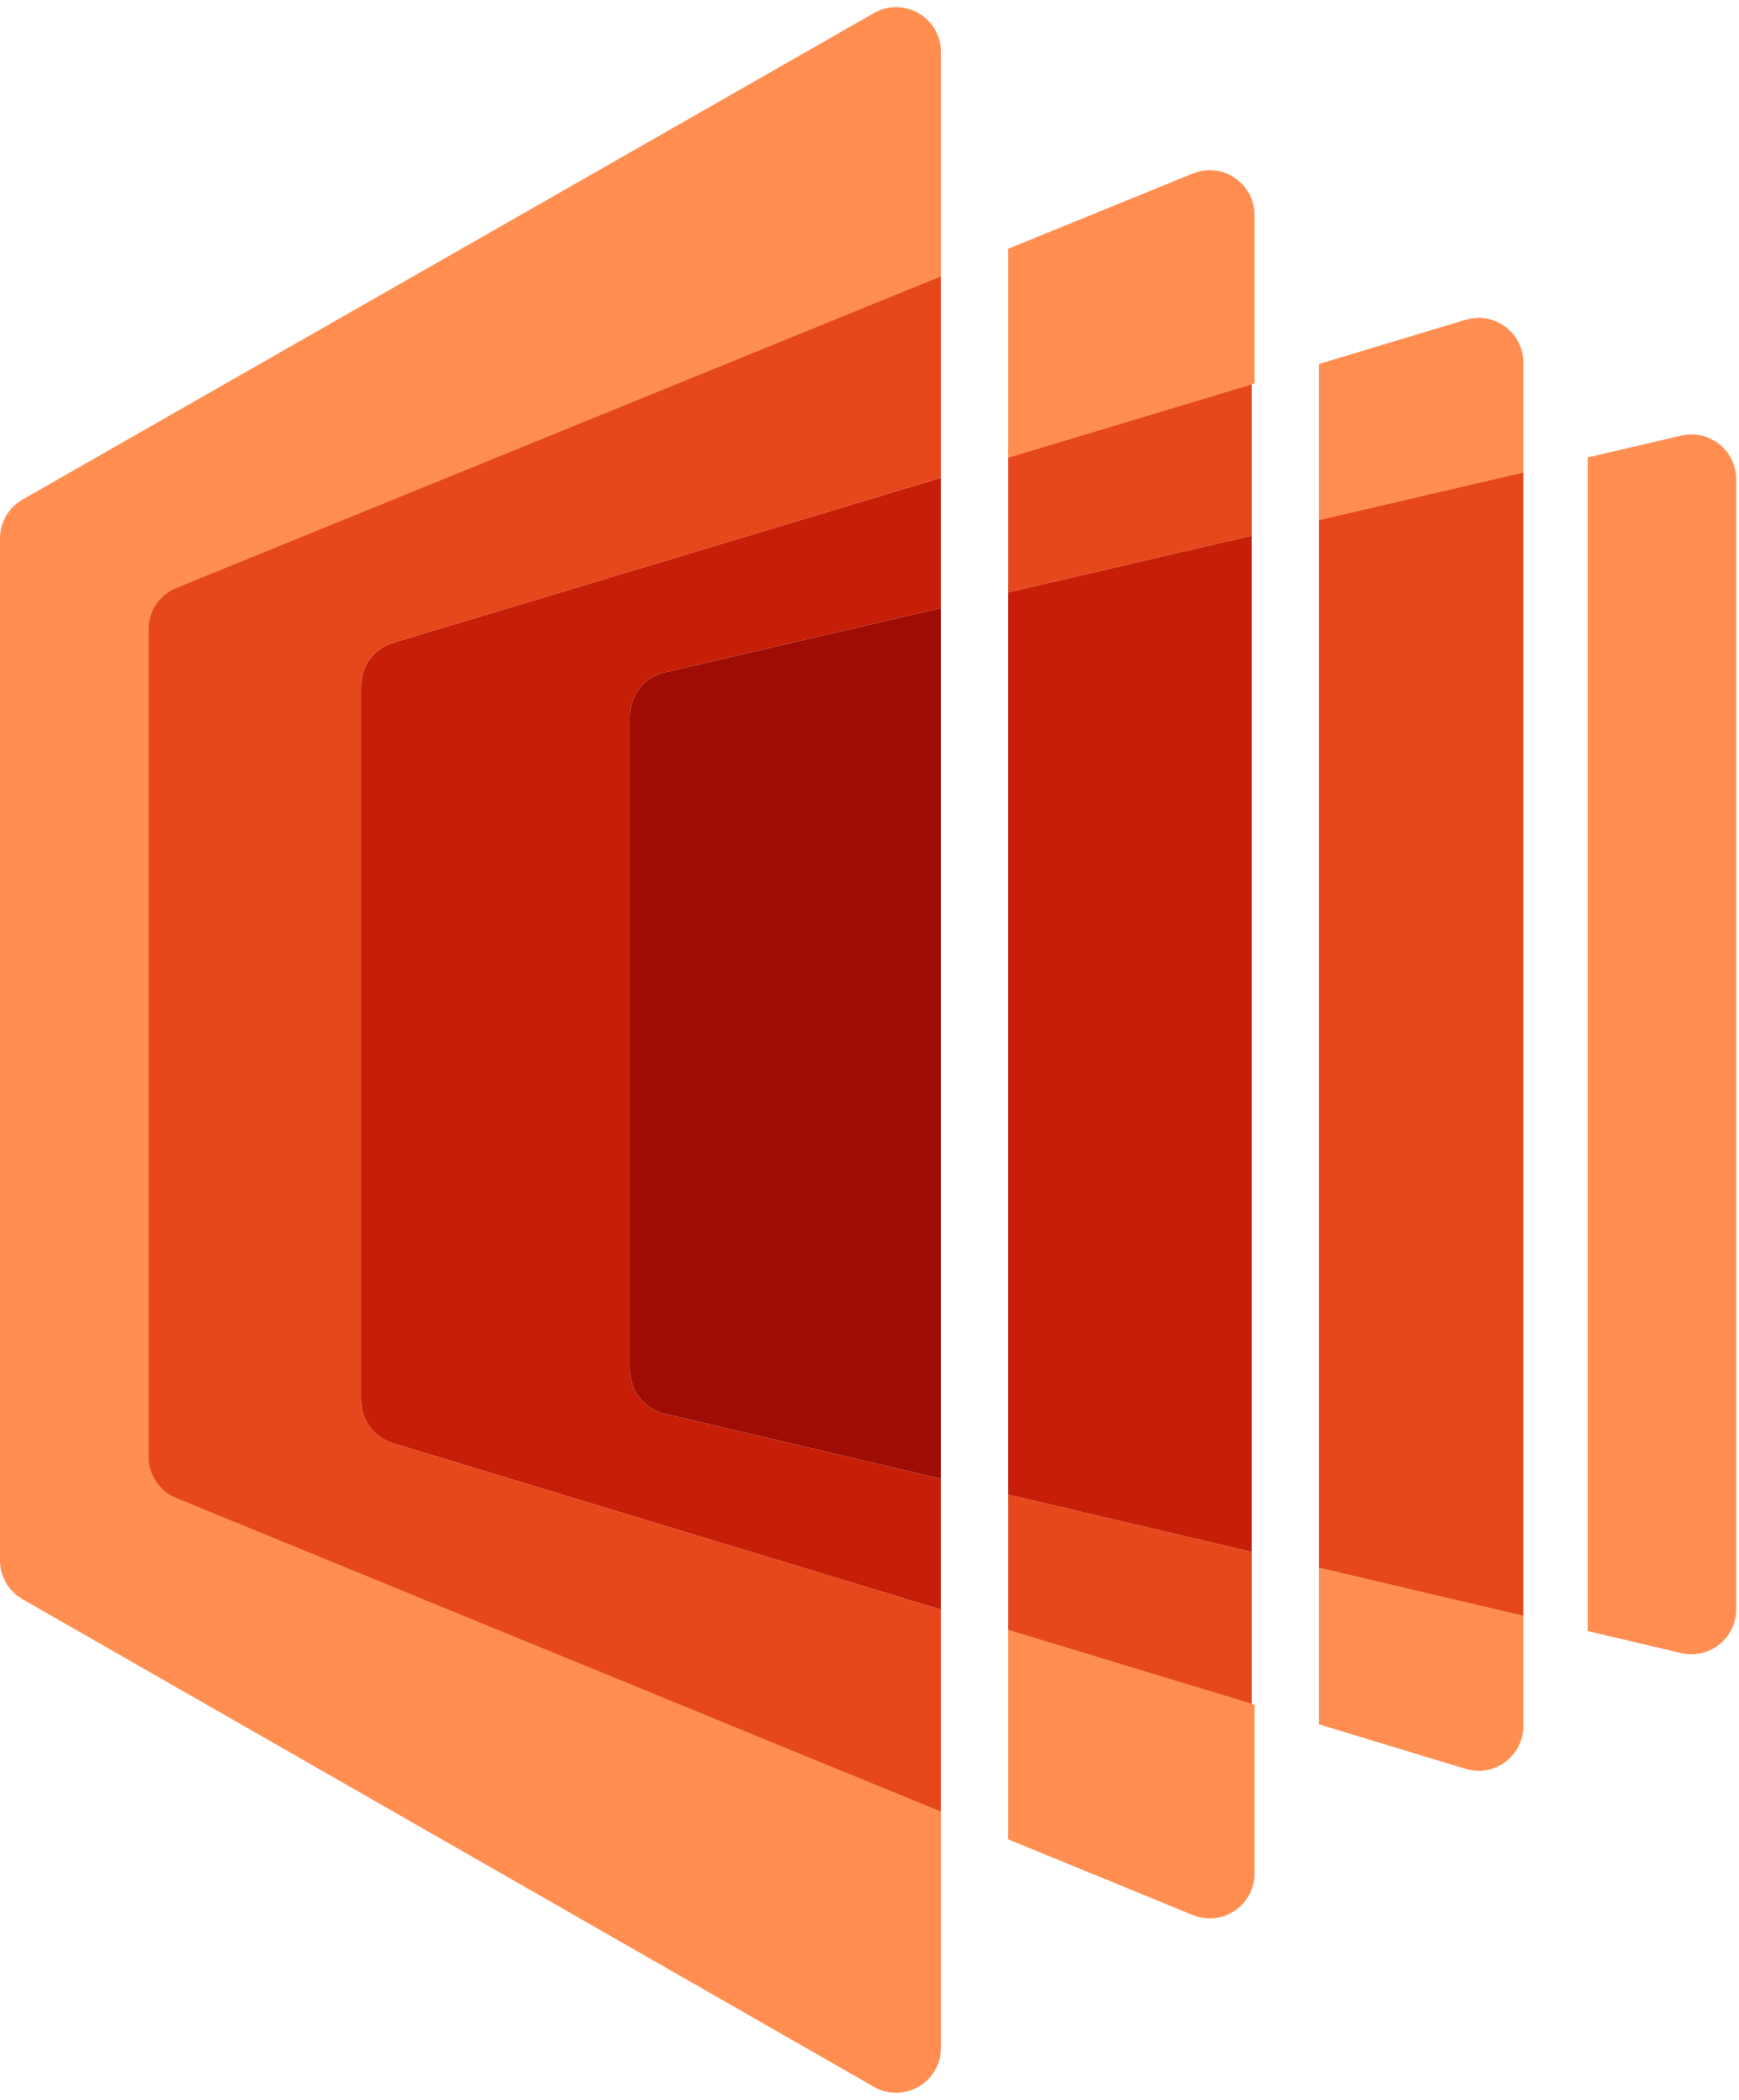
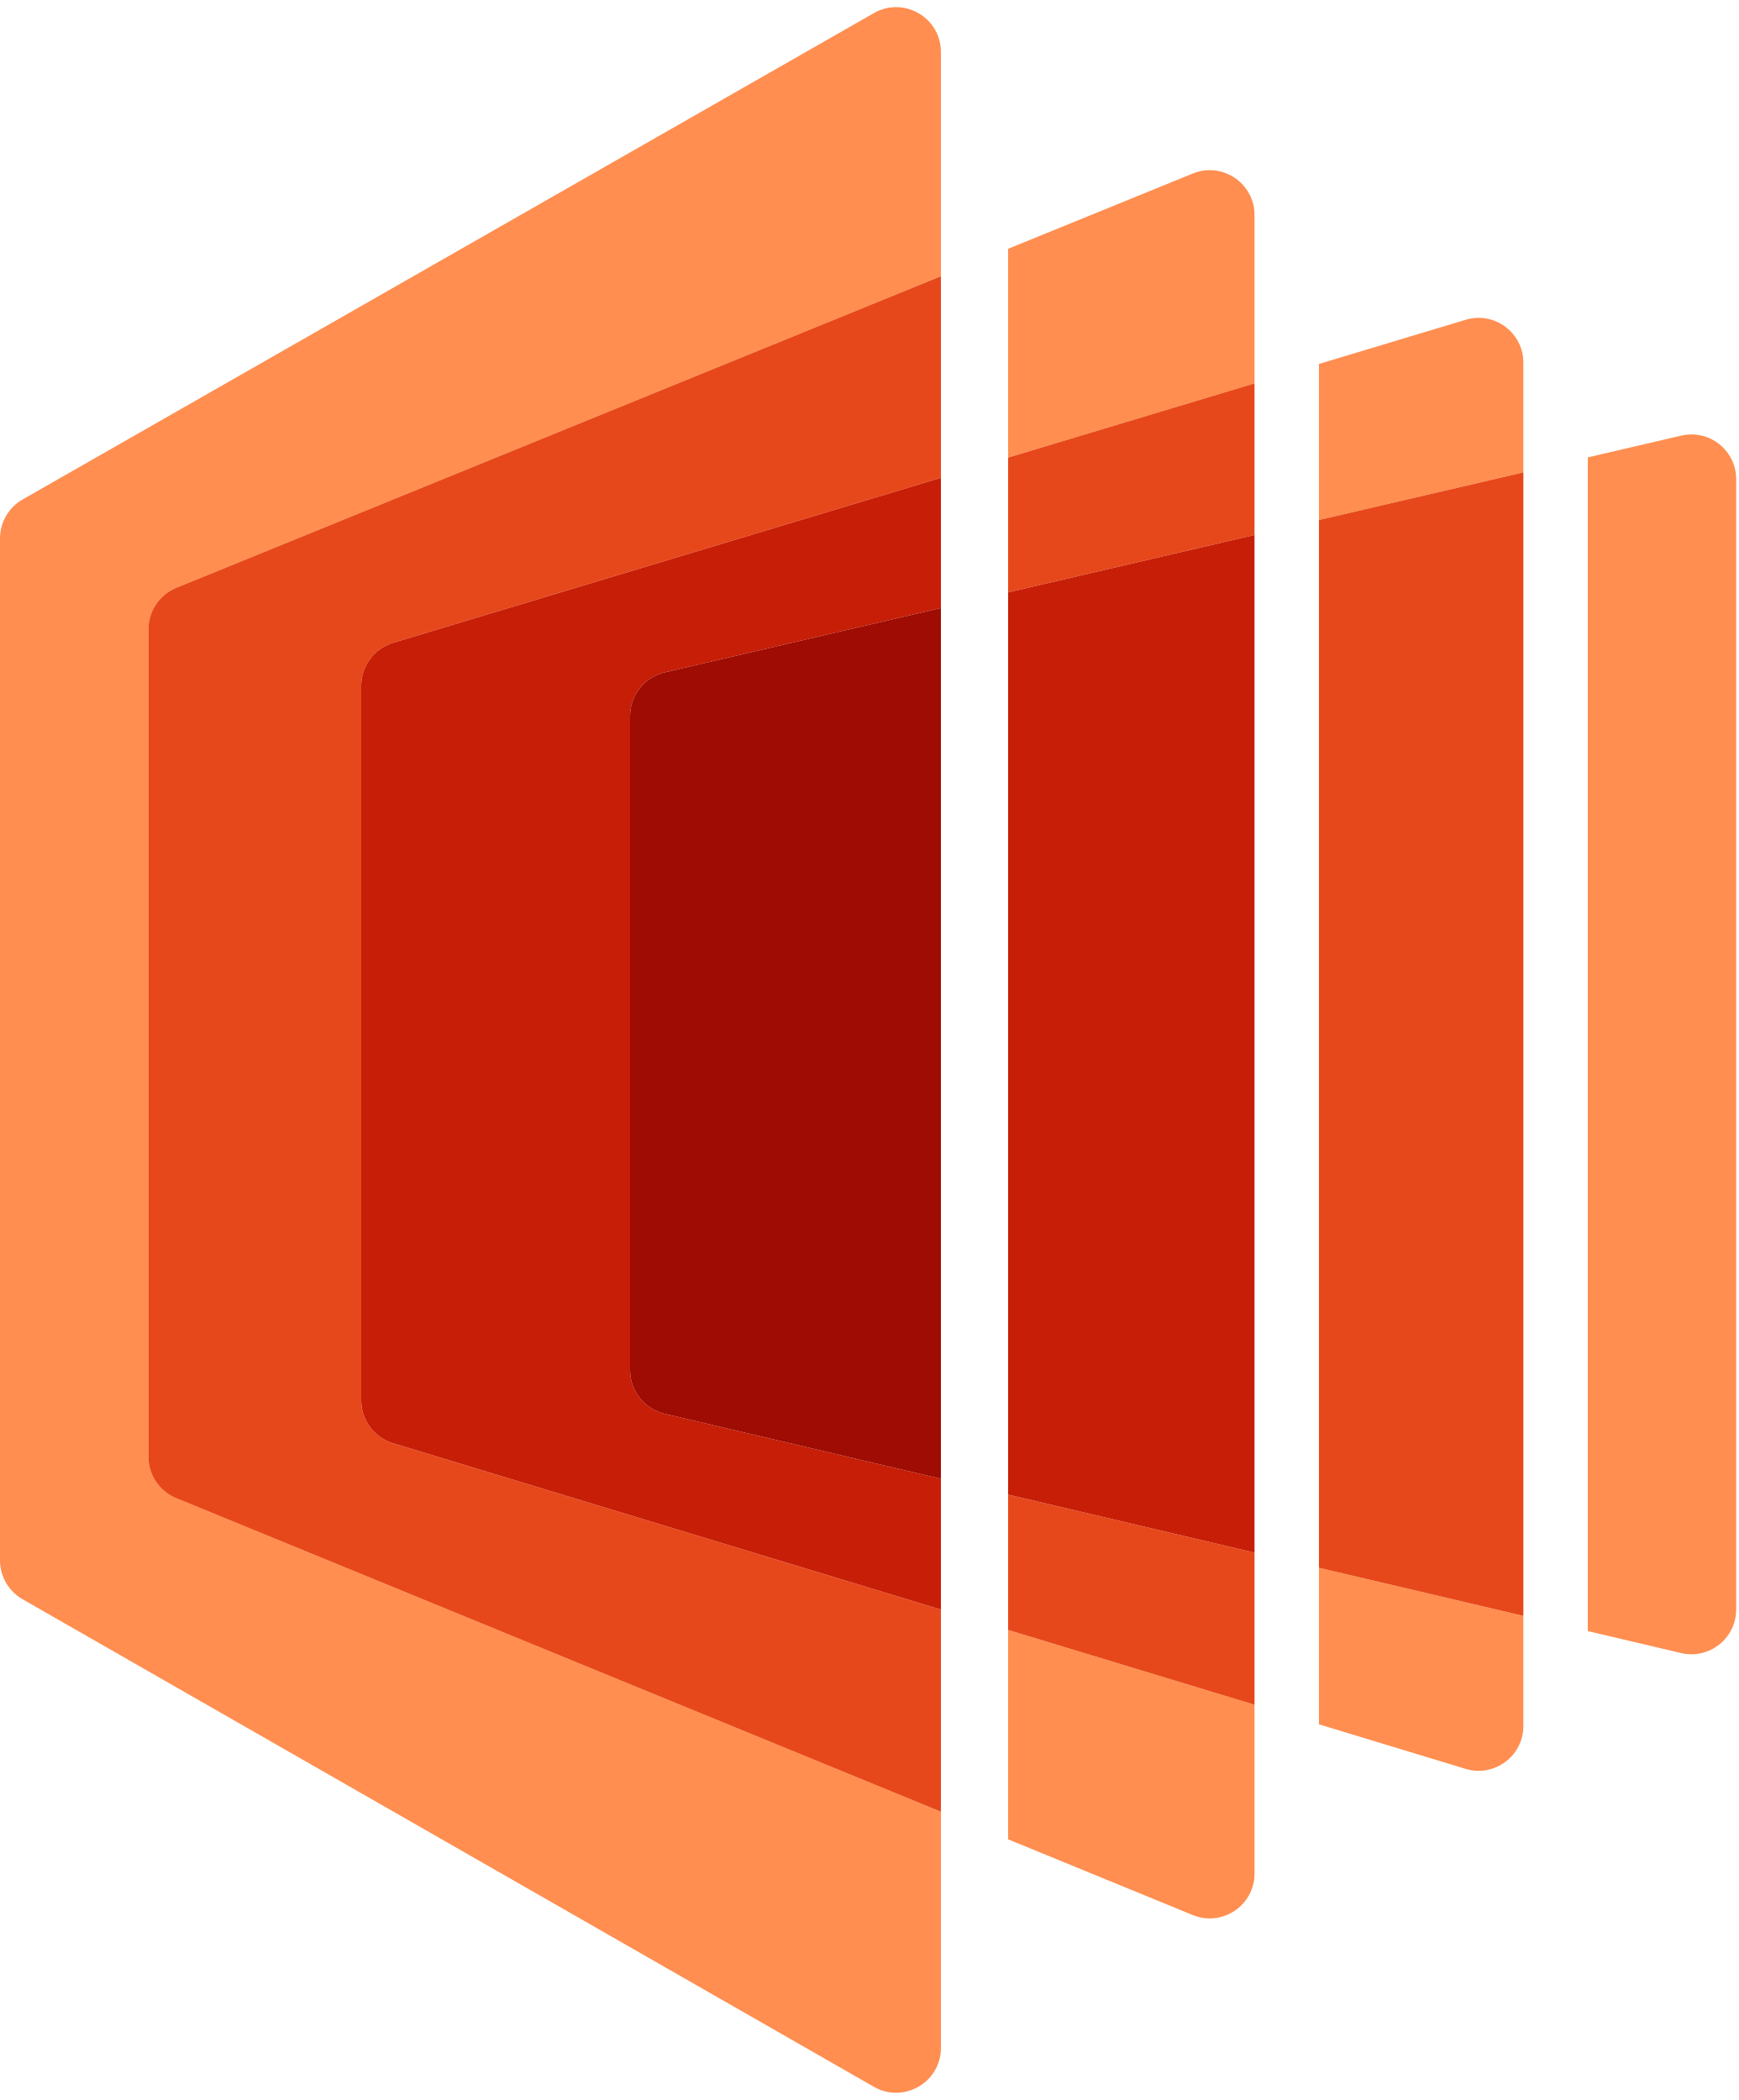
<svg xmlns="http://www.w3.org/2000/svg" width="207" height="250" viewBox="0 0 207 250" fill="none">
-   <path d="M189 194.177L200.111 196.792C203.459 197.581 206.666 195.041 206.666 191.601V57.054C206.666 53.62 203.468 51.081 200.123 51.86L189 54.451V194.177Z" fill="#FF8E50" style="fill:#FF8E50;fill:color(display-p3 1 0.557 0.315);fill-opacity:1;" />
-   <path d="M174.45 210.577L157 205.279V186.642L181.333 192.371V205.474C181.333 209.054 177.876 211.617 174.45 210.577Z" fill="#FF8E50" style="fill:#FF8E50;fill:color(display-p3 1 0.557 0.315);fill-opacity:1;" />
-   <path d="M181.333 56.236L157 61.904V43.329L174.461 38.07C177.885 37.039 181.333 39.601 181.333 43.176V56.236Z" fill="#FF8E50" style="fill:#FF8E50;fill:color(display-p3 1 0.557 0.315);fill-opacity:1;" />
-   <path d="M157 186.642L181.333 192.371V56.236L157 61.904V186.642Z" fill="#E7481B" style="fill:#E7481B;fill:color(display-p3 0.906 0.282 0.106);fill-opacity:1;" />
-   <path d="M141.973 227.98L120 218.968V194.045L149.33 202.95V223.046C149.33 226.839 145.483 229.419 141.973 227.98Z" fill="#FF8E50" style="fill:#FF8E50;fill:color(display-p3 1 0.557 0.315);fill-opacity:1;" />
-   <path d="M149.33 45.639L120 54.474V29.619L141.984 20.658C145.492 19.229 149.33 21.809 149.33 25.597V45.639Z" fill="#FF8E50" style="fill:#FF8E50;fill:color(display-p3 1 0.557 0.315);fill-opacity:1;" />
-   <path d="M149 45.739L120 54.474V70.522L149 63.767V45.739Z" fill="#E7481B" style="fill:#E7481B;fill:color(display-p3 0.906 0.282 0.106);fill-opacity:1;" />
-   <path d="M149 184.759L120 177.931V194.045L149 202.85V184.759Z" fill="#E7481B" style="fill:#E7481B;fill:color(display-p3 0.906 0.282 0.106);fill-opacity:1;" />
-   <path d="M149 63.767L120 70.522V177.931L149 184.759V63.767Z" fill="#C71E07" style="fill:#C71E07;fill:color(display-p3 0.78 0.118 0.028);fill-opacity:1;" />
-   <path d="M104.02 1.56L2.687 59.465C1.026 60.414 0 62.181 0 64.095V185.756C0 187.668 1.023 189.433 2.682 190.384L104.016 248.427C107.571 250.463 112 247.896 112 243.799V215.687L20.974 178.355C18.972 177.534 17.664 175.584 17.664 173.42V74.916C17.664 72.748 18.977 70.796 20.984 69.977L112 32.88V6.19C112 2.095 107.576 -0.472 104.02 1.56Z" fill="#FF8E50" style="fill:#FF8E50;fill:color(display-p3 1 0.557 0.315);fill-opacity:1;" />
-   <path d="M112 32.88L20.984 69.977C18.977 70.796 17.664 72.748 17.664 74.916V173.42C17.664 175.584 18.972 177.534 20.974 178.355L112 215.687V191.616L46.784 171.815C44.536 171.133 43 169.061 43 166.712V81.63C43 79.277 44.542 77.202 46.795 76.523L112 56.883V32.88Z" fill="#E7481B" style="fill:#E7481B;fill:color(display-p3 0.906 0.282 0.106);fill-opacity:1;" />
-   <path d="M112 56.883L46.795 76.523C44.542 77.202 43 79.277 43 81.63V166.712C43 169.061 44.536 171.133 46.784 171.815L112 191.616V176.047L79.111 168.304C76.702 167.737 75 165.587 75 163.112V85.237C75 82.757 76.709 80.605 79.124 80.042L112 72.385V56.883Z" fill="#C71E07" style="fill:#C71E07;fill:color(display-p3 0.78 0.118 0.028);fill-opacity:1;" />
-   <path d="M112 72.385L79.124 80.042C76.709 80.605 75 82.757 75 85.237V163.113C75 165.587 76.702 167.737 79.111 168.304L112 176.047V72.385Z" fill="#9E0C03" style="fill:#9E0C03;fill:color(display-p3 0.62 0.046 0.011);fill-opacity:1;" />
+   <path d="M189 194.177L200.111 196.792C203.459 197.581 206.666 195.041 206.666 191.601V57.054C206.666 53.62 203.468 51.081 200.123 51.86L189 54.451V194.177Z" fill="#FF8E50" style="fill:#FF8E50;fill:color(display-p3 1 0.557 0.314);fill-opacity:1;" />
+   <path d="M181.333 192.371V205.473C181.333 209.053 177.876 211.617 174.45 210.577L157 205.278V186.642L181.333 192.371Z" fill="#FF8E50" style="fill:#FF8E50;fill:color(display-p3 1 0.557 0.314);fill-opacity:1;" />
+   <path d="M174.462 38.07C177.885 37.039 181.333 39.602 181.333 43.176V56.236L157 61.904V43.329L174.462 38.07Z" fill="#FF8E50" style="fill:#FF8E50;fill:color(display-p3 1 0.557 0.314);fill-opacity:1;" />
+   <path d="M181.333 192.37L157 186.642V61.903L181.333 56.236V192.37Z" fill="#E7481B" style="fill:#E7481B;fill:color(display-p3 0.906 0.282 0.106);fill-opacity:1;" />
+   <path d="M120 194.045L149.33 202.949V223.046C149.33 226.839 145.483 229.419 141.974 227.98L120 218.968V194.045Z" fill="#FF8E50" style="fill:#FF8E50;fill:color(display-p3 1 0.557 0.314);fill-opacity:1;" />
+   <path d="M141.984 20.658C145.492 19.229 149.33 21.81 149.33 25.598V45.64L120 54.474V29.618L141.984 20.658Z" fill="#FF8E50" style="fill:#FF8E50;fill:color(display-p3 1 0.557 0.314);fill-opacity:1;" />
+   <path d="M149.33 184.836V202.949L120 194.045V177.93L149.33 184.836Z" fill="#E7481B" style="fill:#E7481B;fill:color(display-p3 0.906 0.282 0.106);fill-opacity:1;" />
+   <path d="M149.33 63.689L120 70.521V54.473L149.33 45.639V63.689Z" fill="#E7481B" style="fill:#E7481B;fill:color(display-p3 0.906 0.282 0.106);fill-opacity:1;" />
+   <path d="M149.33 184.835L120 177.93V70.521L149.33 63.69V184.835Z" fill="#C71E07" style="fill:#C71E07;fill:color(display-p3 0.78 0.118 0.028);fill-opacity:1;" />
+   <path d="M104.021 1.56C107.576 -0.472 112 2.096 112 6.191V32.879L20.984 69.978C18.977 70.796 17.664 72.748 17.664 74.916V173.42C17.664 175.584 18.972 177.534 20.974 178.355L112 215.687V243.799C112 247.896 107.571 250.463 104.016 248.427L2.683 190.384C1.024 189.434 0 187.668 0 185.756V64.095C0 62.181 1.026 60.414 2.688 59.464L104.021 1.56Z" fill="#FF8E50" style="fill:#FF8E50;fill:color(display-p3 1 0.557 0.314);fill-opacity:1;" />
+   <path d="M112 56.883L46.795 76.523C44.542 77.202 43 79.278 43 81.631V166.713C43 169.061 44.537 171.133 46.784 171.815L112 191.615V215.687L20.974 178.355C18.972 177.534 17.664 175.585 17.664 173.421V74.916C17.664 72.748 18.977 70.796 20.984 69.977L112 32.88V56.883Z" fill="#E7481B" style="fill:#E7481B;fill:color(display-p3 0.906 0.282 0.106);fill-opacity:1;" />
+   <path d="M112 72.385L79.123 80.043C76.709 80.605 75 82.757 75 85.236V163.113C75 165.587 76.703 167.736 79.111 168.303L112 176.047V191.615L46.784 171.815C44.537 171.133 43 169.061 43 166.713V81.631C43 79.278 44.542 77.202 46.795 76.523L112 56.883V72.385Z" fill="#C71E07" style="fill:#C71E07;fill:color(display-p3 0.78 0.118 0.028);fill-opacity:1;" />
+   <path d="M112 176.047L79.111 168.304C76.703 167.737 75 165.587 75 163.112V85.237C75 82.757 76.709 80.605 79.123 80.042L112 72.385V176.047Z" fill="#9E0C03" style="fill:#9E0C03;fill:color(display-p3 0.62 0.046 0.011);fill-opacity:1;" />
</svg>
